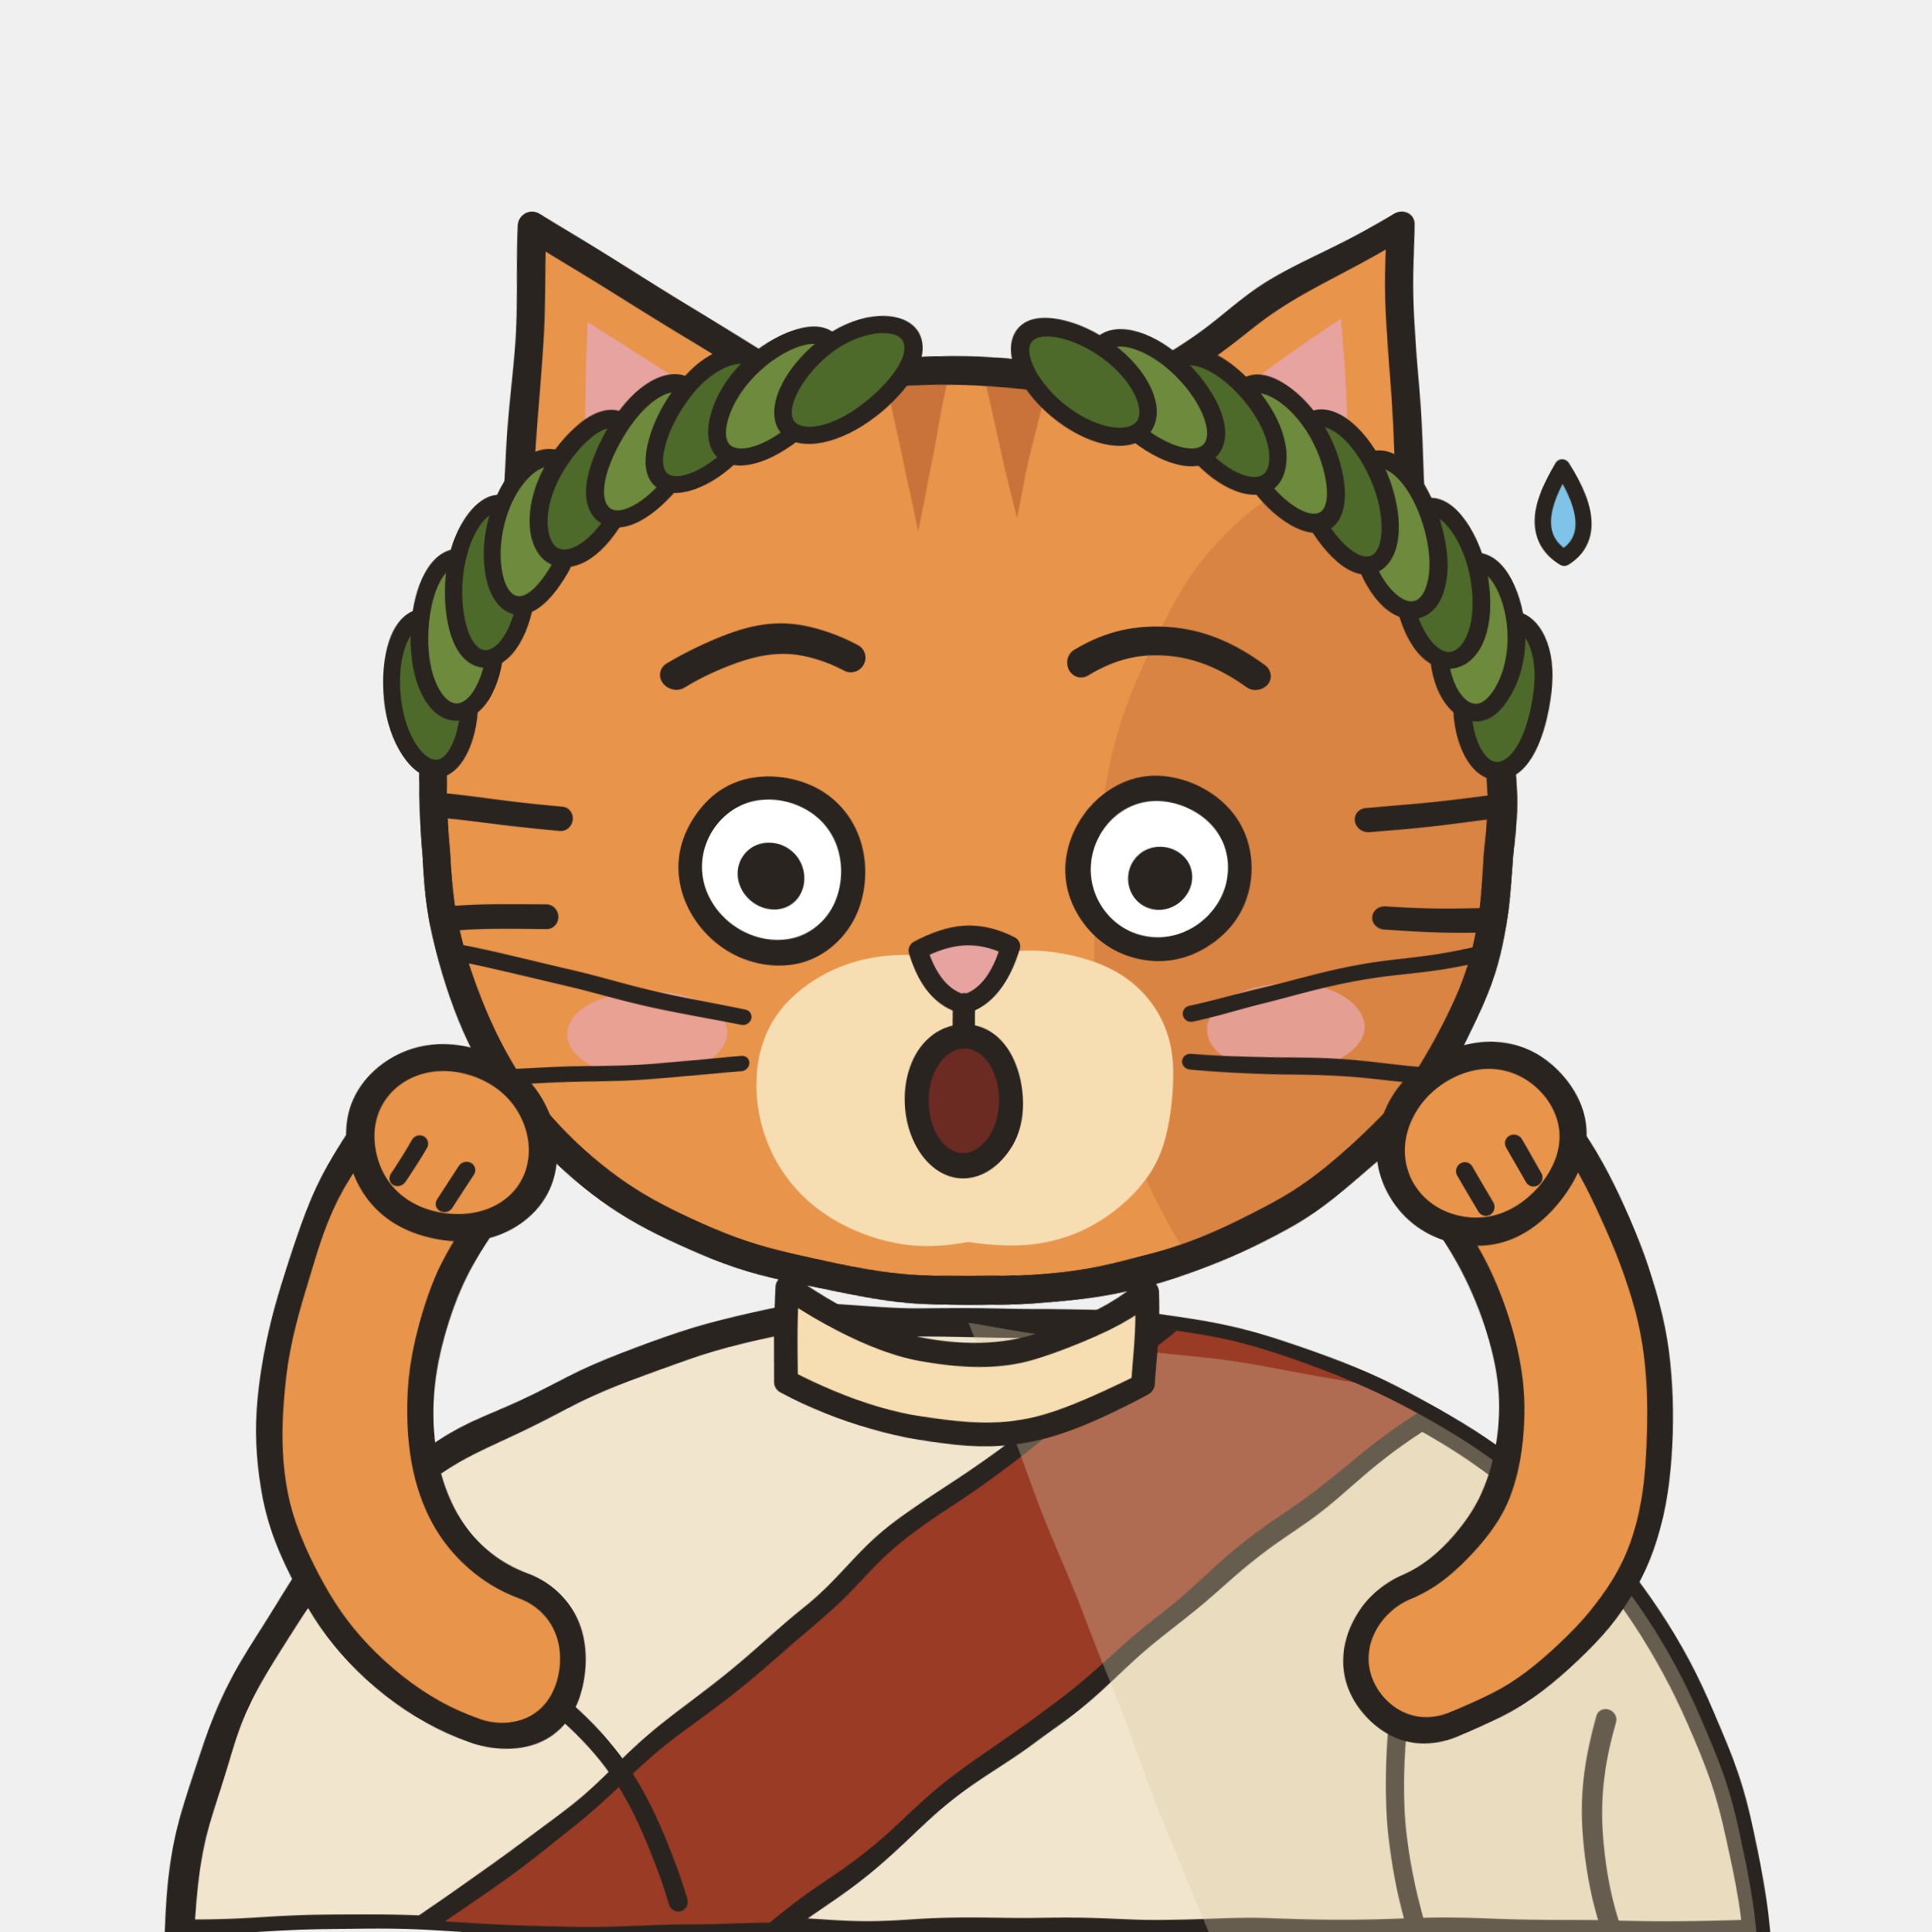
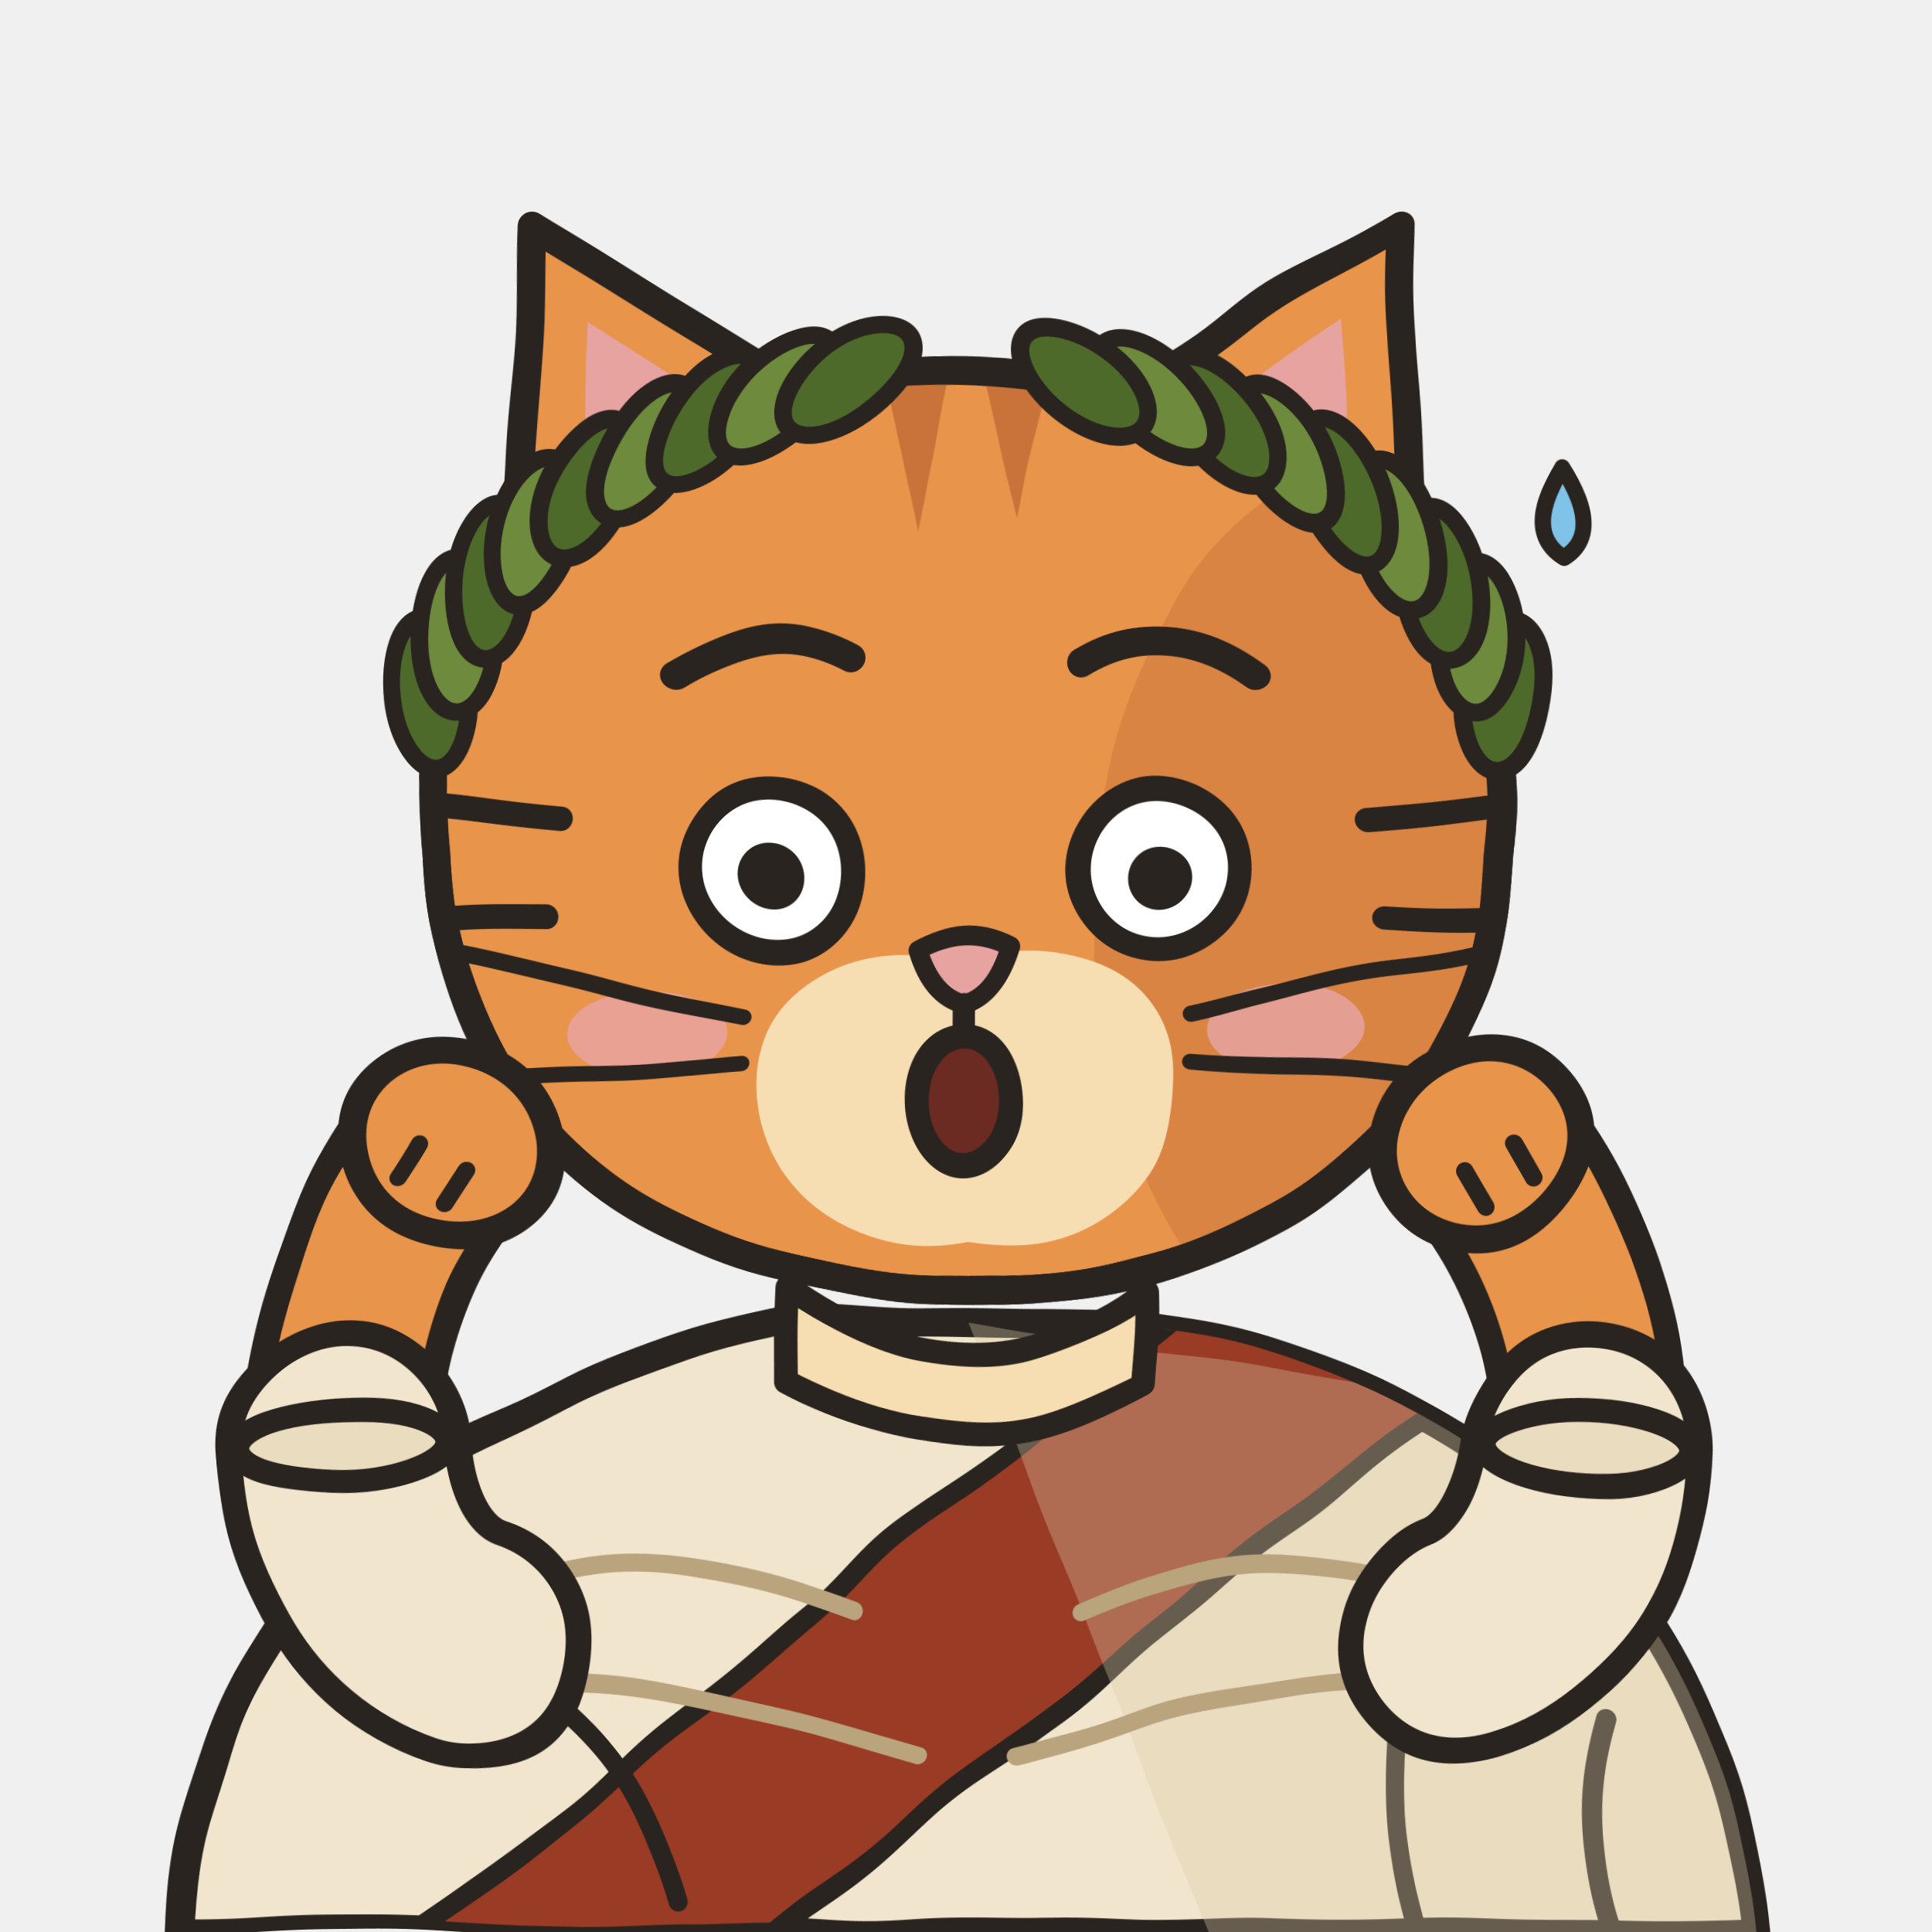
<svg xmlns="http://www.w3.org/2000/svg" viewBox="0 0 240 240" width="240" height="240">
  <defs>
    <filter id="rough" x="-5%" y="-5%" width="110%" height="110%">
      <feTurbulence type="fractalNoise" baseFrequency="0.035" numOctaves="2" seed="7" result="n" />
      <feDisplacementMap in="SourceGraphic" in2="n" scale="2.2" />
    </filter>
    <clipPath id="head">
      <path d="M54,96 C50,56 84,36 120,36 C156,36 190,56 186,96 C184,132 156,150 120,150 C84,150 56,132 54,96 Z" />
    </clipPath>
    <clipPath id="body">
      <path d="M22,240 C26,196 58,170 100,164 L140,164 C182,170 214,196 218,240 Z" />
    </clipPath>
  </defs>
  <g filter="url(#rough)">
    <path d="M22,240 C26,196 58,170 100,164 L140,164 C182,170 214,196 218,240 Z" fill="#F1E6CD" stroke="#2A2420" stroke-width="3.6" stroke-linejoin="round" stroke-linecap="round" />
    <g clip-path="url(#body)">
      <path d="M150,160 L190,166 L96,240 L52,240 Z" fill="#9A3B26" stroke="#2A2420" stroke-width="2.4" stroke-linejoin="round" stroke-linecap="round" />
      <path d="M60,206 Q78,214 84,236" fill="none" stroke="#2A2420" stroke-width="2.4" stroke-linecap="round" stroke-linejoin="round" />
      <path d="M178,200 Q170,218 176,240" fill="none" stroke="#2A2420" stroke-width="2.4" stroke-linecap="round" stroke-linejoin="round" />
      <path d="M200,214 Q196,228 200,240" fill="none" stroke="#2A2420" stroke-width="2.4" stroke-linecap="round" stroke-linejoin="round" />
      <path d="M120,164 L220,180 L220,240 L150,240 Z" fill="#D9C9A6" opacity=".35" />
    </g>
    <path d="M98,160 Q120,176 142,160 L142,172 Q120,184 98,172 Z" fill="#F7DDB2" stroke="#2A2420" stroke-width="3" stroke-linejoin="round" stroke-linecap="round" />
+     <path d="M106,200 Q80,190 62,198" fill="none" stroke="#B9A47E" stroke-width="2.2" stroke-linecap="round" stroke-linejoin="round" />
+     <path d="M114,218 Q78,206 56,210" fill="none" stroke="#B9A47E" stroke-width="2.2" stroke-linecap="round" stroke-linejoin="round" />
+     <path d="M134,200 Q160,190 178,198" fill="none" stroke="#B9A47E" stroke-width="2.2" stroke-linecap="round" stroke-linejoin="round" />
+     <path d="M126,218 Q162,206 184,210" fill="none" stroke="#B9A47E" stroke-width="2.2" stroke-linecap="round" stroke-linejoin="round" />
    <g transform="translate(0 10) rotate(0 120 150)">
      <path d="M64,74 L66,18 L108,44 Z" fill="#E8944A" stroke="#2A2420" stroke-width="3.6" stroke-linejoin="round" stroke-linecap="round" />
      <path d="M72,64 L73,30 L98,46 Z" fill="#E7A3A0" />
      <path d="M176,74 L174,18 L132,44 Z" fill="#E8944A" stroke="#2A2420" stroke-width="3.6" stroke-linejoin="round" stroke-linecap="round" />
      <path d="M168,64 L167,30 L142,46 Z" fill="#E7A3A0" />
      <path d="M54,96 C50,56 84,36 120,36 C156,36 190,56 186,96 C184,132 156,150 120,150 C84,150 56,132 54,96 Z" fill="#E8944A" stroke="#2A2420" stroke-width="3.6" stroke-linejoin="round" stroke-linecap="round" />
      <g clip-path="url(#head)">
        <ellipse cx="170" cy="104" rx="34" ry="56" fill="#C9733A" opacity=".5" />
        <path d="M110,36 L114,56 L118,36 Z M122,36 L126,54 L130,36 Z" fill="#C9733A" />
        <path d="M55,90 L70,92" fill="none" stroke="#2A2420" stroke-width="3" stroke-linecap="round" stroke-linejoin="round" />
        <path d="M55,104 L68,104" fill="none" stroke="#2A2420" stroke-width="3" stroke-linecap="round" stroke-linejoin="round" />
        <path d="M185,90 L170,92" fill="none" stroke="#2A2420" stroke-width="3" stroke-linecap="round" stroke-linejoin="round" />
        <path d="M185,104 L172,104" fill="none" stroke="#2A2420" stroke-width="3" stroke-linecap="round" stroke-linejoin="round" />
      </g>
      <path d="M54,96 C50,56 84,36 120,36 C156,36 190,56 186,96 C184,132 156,150 120,150 C84,150 56,132 54,96 Z" fill="none" stroke="#2A2420" stroke-width="3.6" stroke-linejoin="round" stroke-linecap="round" />
      <path d="M94,124 C94,110 108,106 120,110 C132,106 146,110 146,124 C146,140 132,146 120,144 C108,146 94,140 94,124 Z" fill="#F7DDB2" />
      <ellipse cx="53.4" cy="76.1" rx="9.5" ry="4.8" transform="rotate(263.0 53.4 76.1)" fill="#4E6A2A" stroke="#2A2420" stroke-width="2.2" stroke-linejoin="round" stroke-linecap="round" />
      <ellipse cx="56.8" cy="69.0" rx="9.5" ry="4.8" transform="rotate(270.5 56.8 69.0)" fill="#6E8B3D" stroke="#2A2420" stroke-width="2.2" stroke-linejoin="round" stroke-linecap="round" />
      <ellipse cx="61.3" cy="62.4" rx="9.5" ry="4.8" transform="rotate(278.0 61.3 62.4)" fill="#4E6A2A" stroke="#2A2420" stroke-width="2.2" stroke-linejoin="round" stroke-linecap="round" />
      <ellipse cx="66.8" cy="56.3" rx="9.5" ry="4.8" transform="rotate(285.5 66.8 56.3)" fill="#6E8B3D" stroke="#2A2420" stroke-width="2.2" stroke-linejoin="round" stroke-linecap="round" />
      <ellipse cx="73.2" cy="50.9" rx="9.5" ry="4.8" transform="rotate(293.0 73.2 50.9)" fill="#4E6A2A" stroke="#2A2420" stroke-width="2.2" stroke-linejoin="round" stroke-linecap="round" />
      <ellipse cx="80.4" cy="46.2" rx="9.5" ry="4.8" transform="rotate(300.5 80.4 46.2)" fill="#6E8B3D" stroke="#2A2420" stroke-width="2.2" stroke-linejoin="round" stroke-linecap="round" />
      <ellipse cx="88.2" cy="42.3" rx="9.5" ry="4.8" transform="rotate(308.0 88.2 42.3)" fill="#4E6A2A" stroke="#2A2420" stroke-width="2.2" stroke-linejoin="round" stroke-linecap="round" />
      <ellipse cx="96.6" cy="39.3" rx="9.5" ry="4.8" transform="rotate(315.5 96.6 39.3)" fill="#6E8B3D" stroke="#2A2420" stroke-width="2.2" stroke-linejoin="round" stroke-linecap="round" />
      <ellipse cx="105.4" cy="37.3" rx="9.5" ry="4.8" transform="rotate(323.0 105.4 37.3)" fill="#4E6A2A" stroke="#2A2420" stroke-width="2.2" stroke-linejoin="round" stroke-linecap="round" />
      <ellipse cx="186.6" cy="76.1" rx="9.5" ry="4.8" transform="rotate(457.0 186.6 76.1)" fill="#4E6A2A" stroke="#2A2420" stroke-width="2.2" stroke-linejoin="round" stroke-linecap="round" />
      <ellipse cx="183.2" cy="69.0" rx="9.5" ry="4.8" transform="rotate(449.5 183.2 69.0)" fill="#6E8B3D" stroke="#2A2420" stroke-width="2.2" stroke-linejoin="round" stroke-linecap="round" />
      <ellipse cx="178.7" cy="62.4" rx="9.5" ry="4.8" transform="rotate(442.0 178.7 62.4)" fill="#4E6A2A" stroke="#2A2420" stroke-width="2.2" stroke-linejoin="round" stroke-linecap="round" />
      <ellipse cx="173.2" cy="56.3" rx="9.5" ry="4.8" transform="rotate(434.5 173.2 56.3)" fill="#6E8B3D" stroke="#2A2420" stroke-width="2.2" stroke-linejoin="round" stroke-linecap="round" />
      <ellipse cx="166.8" cy="50.9" rx="9.5" ry="4.8" transform="rotate(427.0 166.8 50.9)" fill="#4E6A2A" stroke="#2A2420" stroke-width="2.2" stroke-linejoin="round" stroke-linecap="round" />
      <ellipse cx="159.6" cy="46.2" rx="9.5" ry="4.8" transform="rotate(419.5 159.6 46.2)" fill="#6E8B3D" stroke="#2A2420" stroke-width="2.2" stroke-linejoin="round" stroke-linecap="round" />
      <ellipse cx="151.8" cy="42.3" rx="9.5" ry="4.8" transform="rotate(412.0 151.8 42.3)" fill="#4E6A2A" stroke="#2A2420" stroke-width="2.2" stroke-linejoin="round" stroke-linecap="round" />
      <ellipse cx="143.4" cy="39.3" rx="9.5" ry="4.8" transform="rotate(404.5 143.4 39.3)" fill="#6E8B3D" stroke="#2A2420" stroke-width="2.2" stroke-linejoin="round" stroke-linecap="round" />
      <ellipse cx="134.6" cy="37.3" rx="9.5" ry="4.8" transform="rotate(397.0 134.6 37.3)" fill="#4E6A2A" stroke="#2A2420" stroke-width="2.2" stroke-linejoin="round" stroke-linecap="round" />
      <circle cx="96" cy="98" r="10" fill="#fff" stroke="#2A2420" stroke-width="3" stroke-linejoin="round" stroke-linecap="round" />
      <circle cx="96" cy="99" r="4" fill="#2A2420" />
      <circle cx="144" cy="98" r="10" fill="#fff" stroke="#2A2420" stroke-width="3" stroke-linejoin="round" stroke-linecap="round" />
      <circle cx="144" cy="99" r="4" fill="#2A2420" />
      <path d="M84,74 Q95,66 106,72" fill="none" stroke="#2A2420" stroke-width="3.6" stroke-linecap="round" stroke-linejoin="round" />
      <path d="M134,72 Q145,66 156,74" fill="none" stroke="#2A2420" stroke-width="3.6" stroke-linecap="round" stroke-linejoin="round" />
-       <ellipse cx="80" cy="118" rx="10" ry="5.5" fill="#E7A3A0" opacity=".85" />
-       <ellipse cx="160" cy="118" rx="10" ry="5.5" fill="#E7A3A0" opacity=".85" />
+       <ellipse cx="80" cy="118" rx="10" ry="5.5" fill="#E7A3A0" opacity="0.85" />
+       <ellipse cx="160" cy="118" rx="10" ry="5.5" fill="#E7A3A0" opacity="0.85" />
      <path d="M114,108 Q120,105 126,108 Q124,114 120,115 Q116,114 114,108 Z" fill="#E7A3A0" stroke="#2A2420" stroke-width="2.4" stroke-linejoin="round" stroke-linecap="round" />
      <path d="M120,115 L120,118" fill="none" stroke="#2A2420" stroke-width="2.8" stroke-linecap="round" stroke-linejoin="round" />
      <ellipse cx="120" cy="127" rx="6" ry="8" fill="#6B2A22" stroke="#2A2420" stroke-width="3" stroke-linejoin="round" stroke-linecap="round" />
      <path d="M92,116 L56,108" fill="none" stroke="#2A2420" stroke-width="2" stroke-linecap="round" stroke-linejoin="round" />
      <path d="M92,122 L54,124" fill="none" stroke="#2A2420" stroke-width="2" stroke-linecap="round" stroke-linejoin="round" />
      <path d="M148,116 L184,108" fill="none" stroke="#2A2420" stroke-width="2" stroke-linecap="round" stroke-linejoin="round" />
      <path d="M148,122 L186,124" fill="none" stroke="#2A2420" stroke-width="2" stroke-linecap="round" stroke-linejoin="round" />
    </g>
-     <path d="M62,206 C40,198 36,166 56,142" fill="none" stroke="#2A2420" stroke-width="22.0" stroke-linecap="round" />
-     <path d="M62,206 C40,198 36,166 56,142" fill="none" stroke="#E8944A" stroke-width="15.5" stroke-linecap="round" />
+     <path d="M42.8,179.8 C42.0,168.0 46.0,154.0 56.0,142.0" fill="none" stroke="#2A2420" stroke-width="25.0" stroke-linecap="round" />
+     <path d="M42.8,179.8 C42.0,168.0 46.0,154.0 56.0,142.0" fill="none" stroke="#E8944A" stroke-width="18.5" stroke-linecap="round" />
+     <path d="M58.0,204.0 C49.0,201.0 43.5,191.5 42.8,179.8" fill="none" stroke="#2A2420" stroke-width="31.5" stroke-linecap="round" />
+     <path d="M58.0,204.0 C49.0,201.0 43.5,191.5 42.8,179.8" fill="none" stroke="#F1E6CD" stroke-width="25" stroke-linecap="round" />
+     <ellipse cx="42.8" cy="179.8" rx="13" ry="4.6" transform="rotate(-2.5 42.8 179.8)" fill="#E9DCBF" stroke="#2A2420" stroke-width="3" stroke-linejoin="round" stroke-linecap="round" />
    <g transform="rotate(30 56 142)">
-       <ellipse cx="56" cy="142" rx="11.5" ry="10.58" fill="#E8944A" stroke="#2A2420" stroke-width="3.4" stroke-linejoin="round" stroke-linecap="round" />
+       <ellipse cx="56" cy="142" rx="12.5" ry="11.5" fill="#E8944A" stroke="#2A2420" stroke-width="3.4" stroke-linejoin="round" stroke-linecap="round" />
      <path d="M52.5,144 L52.5,149" fill="none" stroke="#2A2420" stroke-width="2.2" stroke-linecap="round" stroke-linejoin="round" />
      <path d="M59.5,144 L59.5,149" fill="none" stroke="#2A2420" stroke-width="2.2" stroke-linecap="round" stroke-linejoin="round" />
    </g>
-     <path d="M178,206 C200,198 204,166 184,142" fill="none" stroke="#2A2420" stroke-width="22.0" stroke-linecap="round" />
-     <path d="M178,206 C200,198 204,166 184,142" fill="none" stroke="#E8944A" stroke-width="15.5" stroke-linecap="round" />
+     <path d="M197.2,179.8 C198.0,168.0 194.0,154.0 184.0,142.0" fill="none" stroke="#2A2420" stroke-width="25.0" stroke-linecap="round" />
+     <path d="M197.2,179.8 C198.0,168.0 194.0,154.0 184.0,142.0" fill="none" stroke="#E8944A" stroke-width="18.5" stroke-linecap="round" />
+     <path d="M182.0,204.0 C191.0,201.0 196.5,191.5 197.2,179.8" fill="none" stroke="#2A2420" stroke-width="31.5" stroke-linecap="round" />
+     <path d="M182.0,204.0 C191.0,201.0 196.5,191.5 197.2,179.8" fill="none" stroke="#F1E6CD" stroke-width="25" stroke-linecap="round" />
+     <ellipse cx="197.2" cy="179.8" rx="13" ry="4.6" transform="rotate(2.5 197.2 179.8)" fill="#E9DCBF" stroke="#2A2420" stroke-width="3" stroke-linejoin="round" stroke-linecap="round" />
    <g transform="rotate(-30 184 142)">
-       <ellipse cx="184" cy="142" rx="11.5" ry="10.58" fill="#E8944A" stroke="#2A2420" stroke-width="3.4" stroke-linejoin="round" stroke-linecap="round" />
+       <ellipse cx="184" cy="142" rx="12.5" ry="11.5" fill="#E8944A" stroke="#2A2420" stroke-width="3.4" stroke-linejoin="round" stroke-linecap="round" />
      <path d="M180.5,144 L180.5,149" fill="none" stroke="#2A2420" stroke-width="2.2" stroke-linecap="round" stroke-linejoin="round" />
      <path d="M187.5,144 L187.5,149" fill="none" stroke="#2A2420" stroke-width="2.2" stroke-linecap="round" stroke-linejoin="round" />
    </g>
    <path d="M194,58 Q199,66 194,69 Q189,66 194,58 Z" fill="#7FC4E8" stroke="#2A2420" stroke-width="2" stroke-linejoin="round" stroke-linecap="round" />
  </g>
</svg>
